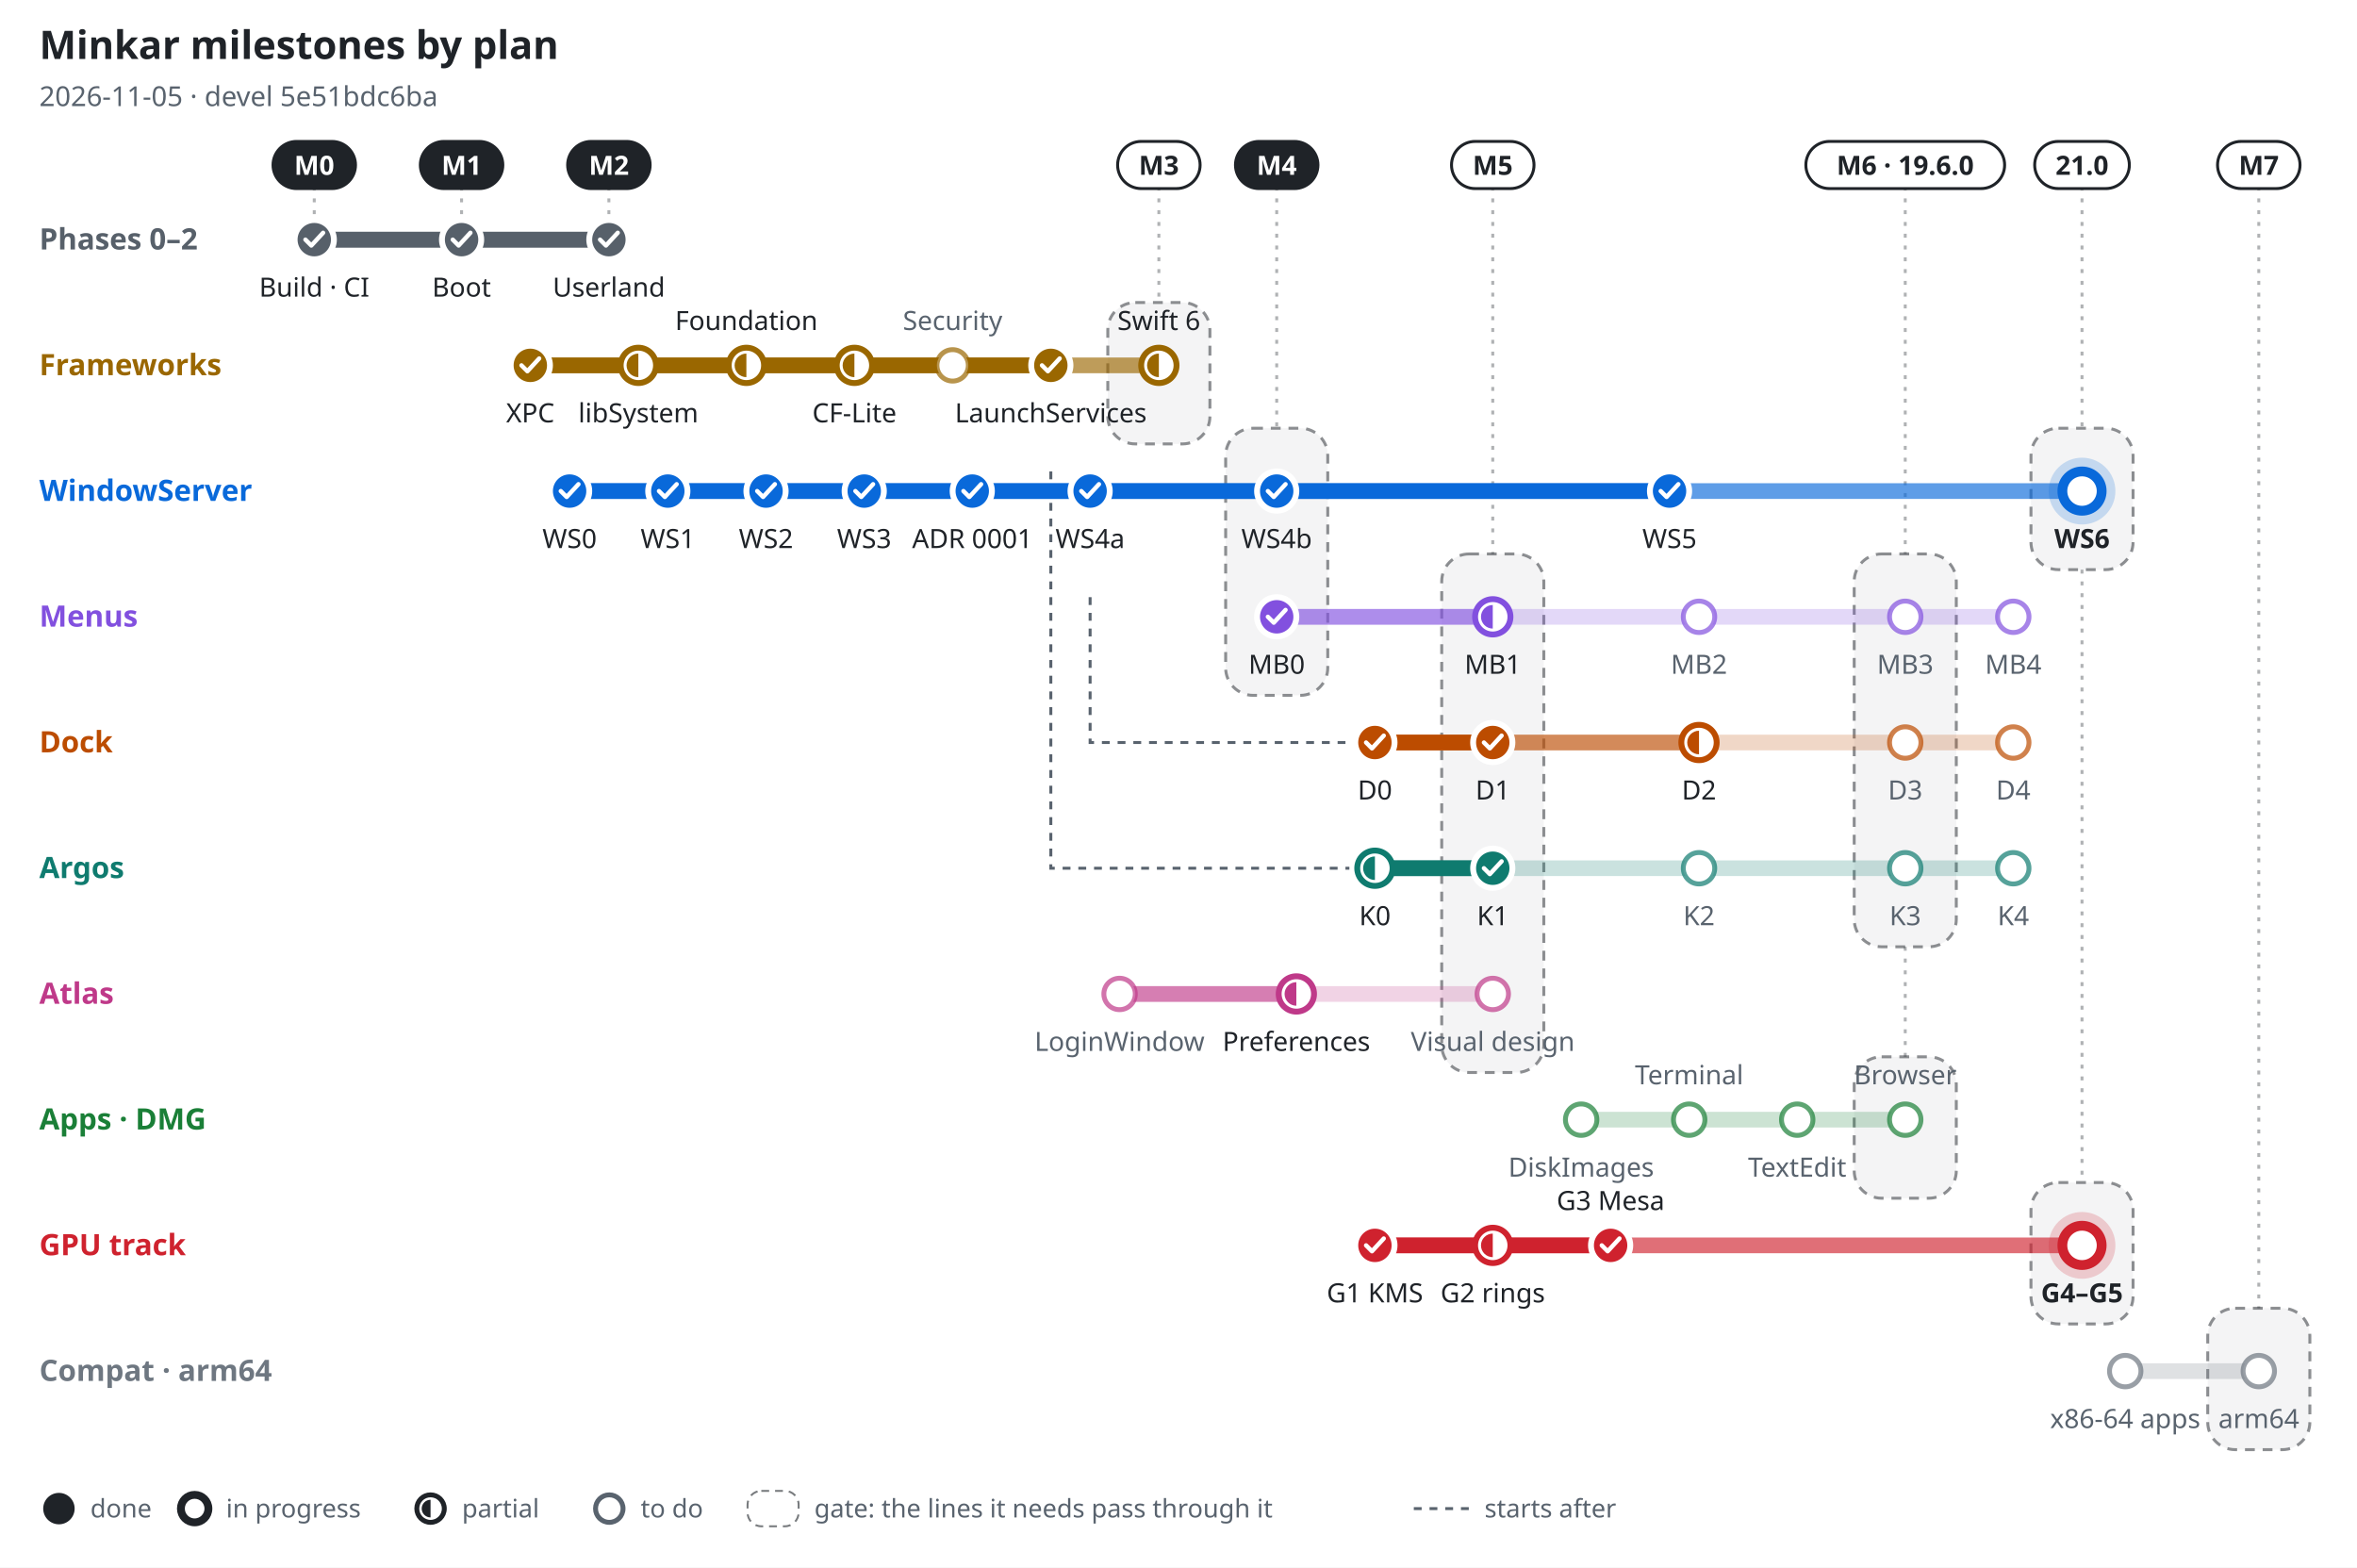
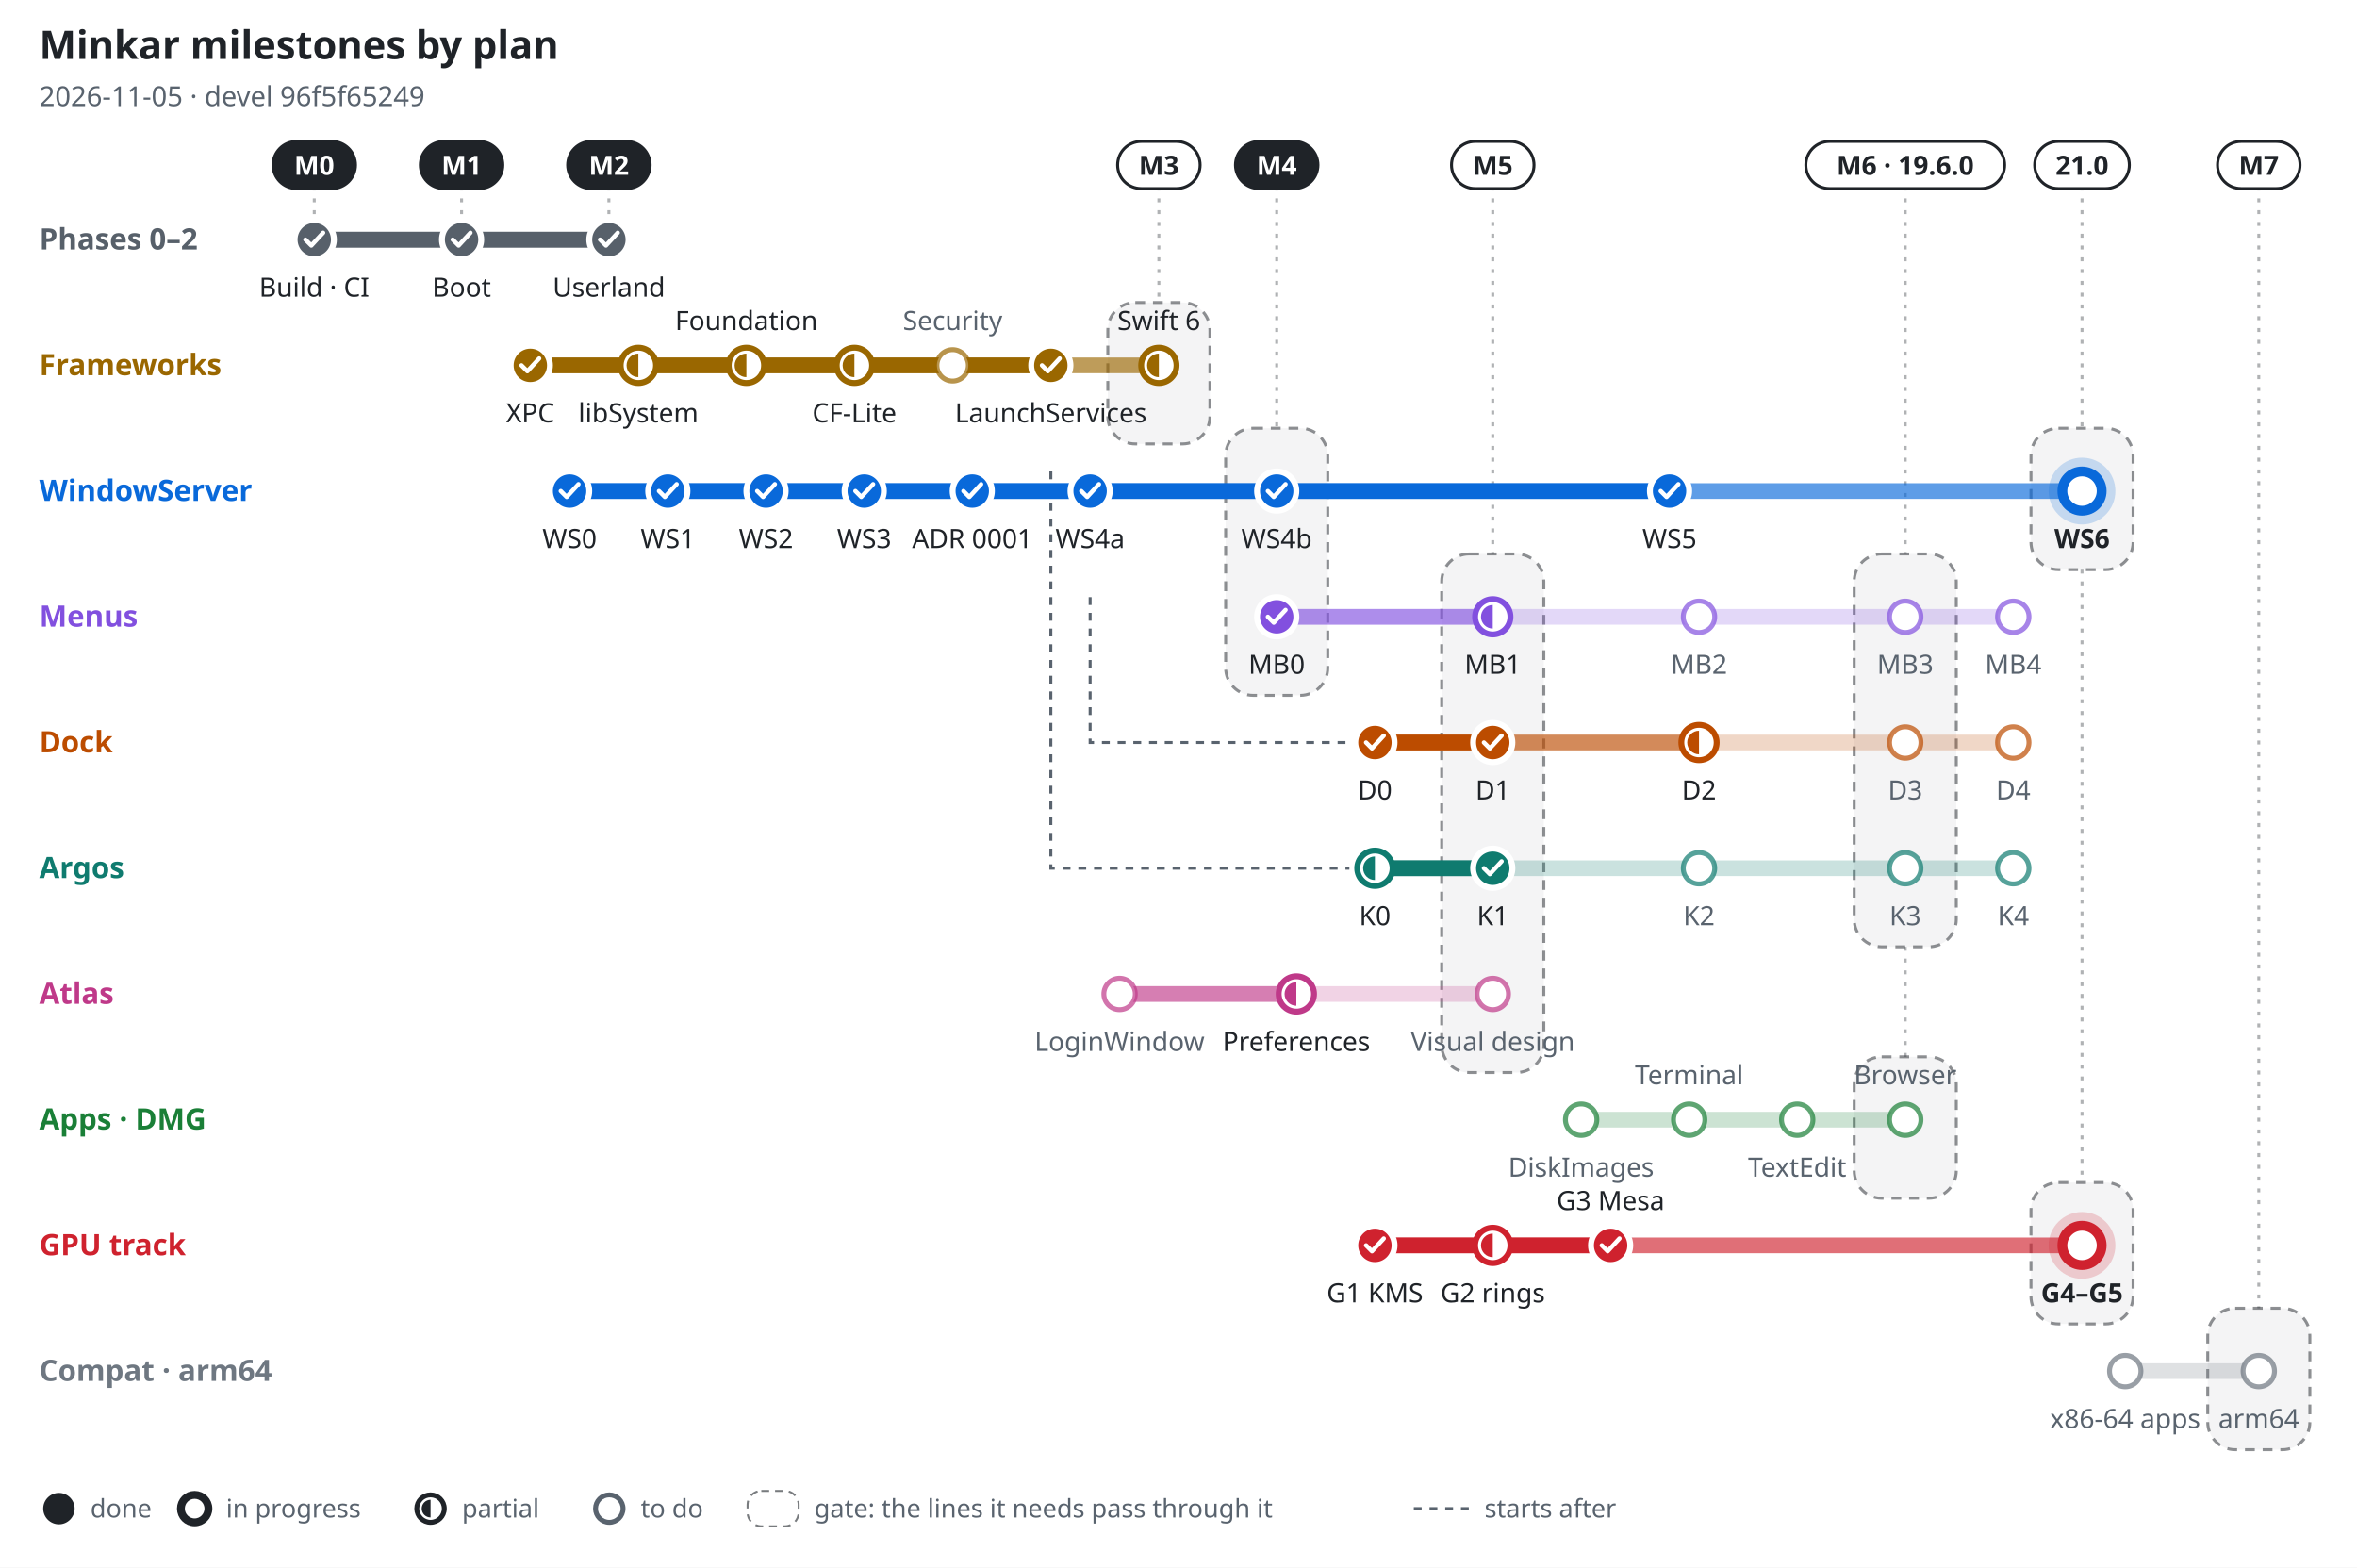
<svg xmlns="http://www.w3.org/2000/svg" width="1200" height="798" viewBox="0 0 1200 798" font-family="-apple-system, BlinkMacSystemFont, 'Segoe UI', 'Noto Sans', Helvetica, Arial, sans-serif" role="img" aria-label="Minkar milestones by plan, 2026-11-05">
  <rect width="1200" height="798" fill="#ffffff" />
  <text x="20" y="30" font-size="20" font-weight="700" fill="#1f2328" text-anchor="start">Minkar milestones by plan</text>
-   <text x="20" y="54" font-size="14" font-weight="400" fill="#59636e" text-anchor="start">2026-11-05 · devel 5e51bdc6ba</text>
+   <text x="20" y="54" font-size="14" font-weight="400" fill="#59636e" text-anchor="start">2026-11-05 · devel 96f5f65249</text>
  <line x1="160" y1="95" x2="160" y2="110" stroke="#1f2328" stroke-opacity=".35" stroke-width="1.5" stroke-dasharray="2 4" />
  <rect x="139" y="72" width="42" height="24" rx="12" fill="#1f2328" stroke="#1f2328" stroke-width="1.5" />
  <text x="160" y="89" font-size="13.5" font-weight="700" fill="#ffffff" text-anchor="middle">M0</text>
  <line x1="235" y1="95" x2="235" y2="110" stroke="#1f2328" stroke-opacity=".35" stroke-width="1.5" stroke-dasharray="2 4" />
  <rect x="214" y="72" width="42" height="24" rx="12" fill="#1f2328" stroke="#1f2328" stroke-width="1.5" />
  <text x="235" y="89" font-size="13.5" font-weight="700" fill="#ffffff" text-anchor="middle">M1</text>
  <line x1="310" y1="95" x2="310" y2="110" stroke="#1f2328" stroke-opacity=".35" stroke-width="1.5" stroke-dasharray="2 4" />
  <rect x="289" y="72" width="42" height="24" rx="12" fill="#1f2328" stroke="#1f2328" stroke-width="1.5" />
  <text x="310" y="89" font-size="13.5" font-weight="700" fill="#ffffff" text-anchor="middle">M2</text>
  <line x1="590" y1="95" x2="590" y2="154" stroke="#1f2328" stroke-opacity=".35" stroke-width="1.5" stroke-dasharray="2 4" />
  <rect x="564" y="154" width="52" height="72" rx="14" fill="#1f2328" fill-opacity=".05" stroke="#1f2328" stroke-opacity=".5" stroke-width="1.5" stroke-dasharray="5 4" />
  <rect x="569" y="72" width="42" height="24" rx="12" fill="#ffffff" stroke="#1f2328" stroke-width="1.5" />
  <text x="590" y="89" font-size="13.5" font-weight="700" fill="#1f2328" text-anchor="middle">M3</text>
  <line x1="650" y1="95" x2="650" y2="218" stroke="#1f2328" stroke-opacity=".35" stroke-width="1.5" stroke-dasharray="2 4" />
  <rect x="624" y="218" width="52" height="136" rx="14" fill="#1f2328" fill-opacity=".05" stroke="#1f2328" stroke-opacity=".5" stroke-width="1.5" stroke-dasharray="5 4" />
  <rect x="629" y="72" width="42" height="24" rx="12" fill="#1f2328" stroke="#1f2328" stroke-width="1.5" />
  <text x="650" y="89" font-size="13.5" font-weight="700" fill="#ffffff" text-anchor="middle">M4</text>
  <line x1="760" y1="95" x2="760" y2="282" stroke="#1f2328" stroke-opacity=".35" stroke-width="1.5" stroke-dasharray="2 4" />
  <rect x="734" y="282" width="52" height="264" rx="14" fill="#1f2328" fill-opacity=".05" stroke="#1f2328" stroke-opacity=".5" stroke-width="1.5" stroke-dasharray="5 4" />
  <rect x="739" y="72" width="42" height="24" rx="12" fill="#ffffff" stroke="#1f2328" stroke-width="1.5" />
  <text x="760" y="89" font-size="13.5" font-weight="700" fill="#1f2328" text-anchor="middle">M5</text>
  <line x1="970" y1="95" x2="970" y2="282" stroke="#1f2328" stroke-opacity=".35" stroke-width="1.5" stroke-dasharray="2 4" />
  <rect x="944" y="282" width="52" height="200" rx="14" fill="#1f2328" fill-opacity=".05" stroke="#1f2328" stroke-opacity=".5" stroke-width="1.5" stroke-dasharray="5 4" />
  <line x1="970" y1="482" x2="970" y2="538" stroke="#1f2328" stroke-opacity=".35" stroke-width="1.5" stroke-dasharray="2 4" />
  <rect x="944" y="538" width="52" height="72" rx="14" fill="#1f2328" fill-opacity=".05" stroke="#1f2328" stroke-opacity=".5" stroke-width="1.5" stroke-dasharray="5 4" />
  <rect x="919.4" y="72" width="101.2" height="24" rx="12" fill="#ffffff" stroke="#1f2328" stroke-width="1.5" />
  <text x="970" y="89" font-size="13.5" font-weight="700" fill="#1f2328" text-anchor="middle">M6 · 19.6.0</text>
  <line x1="1060" y1="95" x2="1060" y2="218" stroke="#1f2328" stroke-opacity=".35" stroke-width="1.5" stroke-dasharray="2 4" />
  <rect x="1034" y="218" width="52" height="72" rx="14" fill="#1f2328" fill-opacity=".05" stroke="#1f2328" stroke-opacity=".5" stroke-width="1.5" stroke-dasharray="5 4" />
  <line x1="1060" y1="290" x2="1060" y2="602" stroke="#1f2328" stroke-opacity=".35" stroke-width="1.5" stroke-dasharray="2 4" />
  <rect x="1034" y="602" width="52" height="72" rx="14" fill="#1f2328" fill-opacity=".05" stroke="#1f2328" stroke-opacity=".5" stroke-width="1.5" stroke-dasharray="5 4" />
  <rect x="1035.9" y="72" width="48.2" height="24" rx="12" fill="#ffffff" stroke="#1f2328" stroke-width="1.5" />
  <text x="1060" y="89" font-size="13.5" font-weight="700" fill="#1f2328" text-anchor="middle">21.0</text>
  <line x1="1150" y1="95" x2="1150" y2="666" stroke="#1f2328" stroke-opacity=".35" stroke-width="1.5" stroke-dasharray="2 4" />
  <rect x="1124" y="666" width="52" height="72" rx="14" fill="#1f2328" fill-opacity=".05" stroke="#1f2328" stroke-opacity=".5" stroke-width="1.5" stroke-dasharray="5 4" />
  <rect x="1129" y="72" width="42" height="24" rx="12" fill="#ffffff" stroke="#1f2328" stroke-width="1.5" />
  <text x="1150" y="89" font-size="13.5" font-weight="700" fill="#1f2328" text-anchor="middle">M7</text>
  <path d="M555 304 V378 H687" fill="none" stroke="#59636e" stroke-width="1.5" stroke-dasharray="4 4" />
  <path d="M535 240 V442 H687" fill="none" stroke="#59636e" stroke-width="1.5" stroke-dasharray="4 4" />
  <text x="20" y="127" font-size="15" font-weight="700" fill="#57606a" text-anchor="start">Phases 0–2</text>
  <line x1="160" y1="122" x2="310" y2="122" stroke="#57606a" stroke-opacity=".22" stroke-width="8" stroke-linecap="round" />
  <line x1="160" y1="122" x2="310" y2="122" stroke="#57606a" stroke-opacity=".55" stroke-width="8" stroke-linecap="round" />
  <line x1="160" y1="122" x2="310" y2="122" stroke="#57606a" stroke-opacity="1" stroke-width="8" stroke-linecap="round" />
  <circle cx="160" cy="122" r="10" fill="#57606a" stroke="#ffffff" stroke-width="3" />
  <path d="M155.5 122 l3 3 l6 -6.5" fill="none" stroke="#ffffff" stroke-width="2.2" stroke-linecap="round" stroke-linejoin="round" />
  <text x="160" y="151" font-size="13.5" font-weight="500" fill="#1f2328" text-anchor="middle">Build · CI</text>
  <circle cx="235" cy="122" r="10" fill="#57606a" stroke="#ffffff" stroke-width="3" />
  <path d="M230.5 122 l3 3 l6 -6.5" fill="none" stroke="#ffffff" stroke-width="2.2" stroke-linecap="round" stroke-linejoin="round" />
  <text x="235" y="151" font-size="13.5" font-weight="500" fill="#1f2328" text-anchor="middle">Boot</text>
  <circle cx="310" cy="122" r="10" fill="#57606a" stroke="#ffffff" stroke-width="3" />
  <path d="M305.5 122 l3 3 l6 -6.5" fill="none" stroke="#ffffff" stroke-width="2.2" stroke-linecap="round" stroke-linejoin="round" />
  <text x="310" y="151" font-size="13.5" font-weight="500" fill="#1f2328" text-anchor="middle">Userland</text>
  <text x="20" y="191" font-size="15" font-weight="700" fill="#9a6700" text-anchor="start">Frameworks</text>
  <line x1="270" y1="186" x2="590" y2="186" stroke="#9a6700" stroke-opacity=".22" stroke-width="8" stroke-linecap="round" />
  <line x1="270" y1="186" x2="590" y2="186" stroke="#9a6700" stroke-opacity=".55" stroke-width="8" stroke-linecap="round" />
  <line x1="270" y1="186" x2="535" y2="186" stroke="#9a6700" stroke-opacity="1" stroke-width="8" stroke-linecap="round" />
  <circle cx="270" cy="186" r="10" fill="#9a6700" stroke="#ffffff" stroke-width="3" />
  <path d="M265.5 186 l3 3 l6 -6.5" fill="none" stroke="#ffffff" stroke-width="2.2" stroke-linecap="round" stroke-linejoin="round" />
  <text x="270" y="215" font-size="13.5" font-weight="500" fill="#1f2328" text-anchor="middle">XPC</text>
  <circle cx="325" cy="186" r="9" fill="#ffffff" stroke="#9a6700" stroke-width="3" />
  <path d="M325 180 A6 6 0 0 0 325 192 Z" fill="#9a6700" />
  <text x="325" y="215" font-size="13.5" font-weight="500" fill="#1f2328" text-anchor="middle">libSystem</text>
  <circle cx="380" cy="186" r="9" fill="#ffffff" stroke="#9a6700" stroke-width="3" />
  <path d="M380 180 A6 6 0 0 0 380 192 Z" fill="#9a6700" />
  <text x="380" y="168" font-size="13.5" font-weight="500" fill="#1f2328" text-anchor="middle">Foundation</text>
  <circle cx="435" cy="186" r="9" fill="#ffffff" stroke="#9a6700" stroke-width="3" />
  <path d="M435 180 A6 6 0 0 0 435 192 Z" fill="#9a6700" />
  <text x="435" y="215" font-size="13.5" font-weight="500" fill="#1f2328" text-anchor="middle">CF-Lite</text>
  <circle cx="485" cy="186" r="8" fill="#ffffff" stroke="#9a6700" stroke-opacity=".7" stroke-width="2.5" />
  <text x="485" y="168" font-size="13.5" font-weight="500" fill="#59636e" text-anchor="middle">Security</text>
  <circle cx="535" cy="186" r="10" fill="#9a6700" stroke="#ffffff" stroke-width="3" />
  <path d="M530.5 186 l3 3 l6 -6.5" fill="none" stroke="#ffffff" stroke-width="2.2" stroke-linecap="round" stroke-linejoin="round" />
  <text x="535" y="215" font-size="13.5" font-weight="500" fill="#1f2328" text-anchor="middle">LaunchServices</text>
  <circle cx="590" cy="186" r="9" fill="#ffffff" stroke="#9a6700" stroke-width="3" />
  <path d="M590 180 A6 6 0 0 0 590 192 Z" fill="#9a6700" />
  <text x="590" y="168" font-size="13.5" font-weight="500" fill="#1f2328" text-anchor="middle">Swift 6</text>
  <text x="20" y="255" font-size="15" font-weight="700" fill="#0969da" text-anchor="start">WindowServer</text>
  <line x1="290" y1="250" x2="1060" y2="250" stroke="#0969da" stroke-opacity=".22" stroke-width="8" stroke-linecap="round" />
  <line x1="290" y1="250" x2="1060" y2="250" stroke="#0969da" stroke-opacity=".55" stroke-width="8" stroke-linecap="round" />
  <line x1="290" y1="250" x2="850" y2="250" stroke="#0969da" stroke-opacity="1" stroke-width="8" stroke-linecap="round" />
  <circle cx="290" cy="250" r="10" fill="#0969da" stroke="#ffffff" stroke-width="3" />
  <path d="M285.5 250 l3 3 l6 -6.5" fill="none" stroke="#ffffff" stroke-width="2.2" stroke-linecap="round" stroke-linejoin="round" />
  <text x="290" y="279" font-size="13.5" font-weight="500" fill="#1f2328" text-anchor="middle">WS0</text>
  <circle cx="340" cy="250" r="10" fill="#0969da" stroke="#ffffff" stroke-width="3" />
  <path d="M335.5 250 l3 3 l6 -6.5" fill="none" stroke="#ffffff" stroke-width="2.2" stroke-linecap="round" stroke-linejoin="round" />
  <text x="340" y="279" font-size="13.5" font-weight="500" fill="#1f2328" text-anchor="middle">WS1</text>
  <circle cx="390" cy="250" r="10" fill="#0969da" stroke="#ffffff" stroke-width="3" />
  <path d="M385.5 250 l3 3 l6 -6.5" fill="none" stroke="#ffffff" stroke-width="2.2" stroke-linecap="round" stroke-linejoin="round" />
  <text x="390" y="279" font-size="13.5" font-weight="500" fill="#1f2328" text-anchor="middle">WS2</text>
  <circle cx="440" cy="250" r="10" fill="#0969da" stroke="#ffffff" stroke-width="3" />
  <path d="M435.5 250 l3 3 l6 -6.5" fill="none" stroke="#ffffff" stroke-width="2.2" stroke-linecap="round" stroke-linejoin="round" />
  <text x="440" y="279" font-size="13.5" font-weight="500" fill="#1f2328" text-anchor="middle">WS3</text>
  <circle cx="495" cy="250" r="10" fill="#0969da" stroke="#ffffff" stroke-width="3" />
  <path d="M490.5 250 l3 3 l6 -6.5" fill="none" stroke="#ffffff" stroke-width="2.2" stroke-linecap="round" stroke-linejoin="round" />
  <text x="495" y="279" font-size="13.5" font-weight="500" fill="#1f2328" text-anchor="middle">ADR 0001</text>
  <circle cx="555" cy="250" r="10" fill="#0969da" stroke="#ffffff" stroke-width="3" />
  <path d="M550.5 250 l3 3 l6 -6.5" fill="none" stroke="#ffffff" stroke-width="2.2" stroke-linecap="round" stroke-linejoin="round" />
  <text x="555" y="279" font-size="13.5" font-weight="500" fill="#1f2328" text-anchor="middle">WS4a</text>
  <circle cx="650" cy="250" r="10" fill="#0969da" stroke="#ffffff" stroke-width="3" />
  <path d="M645.5 250 l3 3 l6 -6.5" fill="none" stroke="#ffffff" stroke-width="2.2" stroke-linecap="round" stroke-linejoin="round" />
  <text x="650" y="279" font-size="13.5" font-weight="500" fill="#1f2328" text-anchor="middle">WS4b</text>
  <circle cx="850" cy="250" r="10" fill="#0969da" stroke="#ffffff" stroke-width="3" />
  <path d="M845.5 250 l3 3 l6 -6.5" fill="none" stroke="#ffffff" stroke-width="2.2" stroke-linecap="round" stroke-linejoin="round" />
  <text x="850" y="279" font-size="13.5" font-weight="500" fill="#1f2328" text-anchor="middle">WS5</text>
  <circle cx="1060" cy="250" r="17" fill="#0969da" fill-opacity=".2" />
  <circle cx="1060" cy="250" r="10" fill="#ffffff" stroke="#0969da" stroke-width="5" />
  <text x="1060" y="279" font-size="13.5" font-weight="700" fill="#1f2328" text-anchor="middle">WS6</text>
  <text x="20" y="319" font-size="15" font-weight="700" fill="#8250df" text-anchor="start">Menus</text>
  <line x1="650" y1="314" x2="1025" y2="314" stroke="#8250df" stroke-opacity=".22" stroke-width="8" stroke-linecap="round" />
  <line x1="650" y1="314" x2="760" y2="314" stroke="#8250df" stroke-opacity=".55" stroke-width="8" stroke-linecap="round" />
  <line x1="650" y1="314" x2="650" y2="314" stroke="#8250df" stroke-opacity="1" stroke-width="8" stroke-linecap="round" />
  <circle cx="650" cy="314" r="10" fill="#8250df" stroke="#ffffff" stroke-width="3" />
  <path d="M645.5 314 l3 3 l6 -6.5" fill="none" stroke="#ffffff" stroke-width="2.2" stroke-linecap="round" stroke-linejoin="round" />
  <text x="650" y="343" font-size="13.5" font-weight="500" fill="#1f2328" text-anchor="middle">MB0</text>
  <circle cx="760" cy="314" r="9" fill="#ffffff" stroke="#8250df" stroke-width="3" />
  <path d="M760 308 A6 6 0 0 0 760 320 Z" fill="#8250df" />
  <text x="760" y="343" font-size="13.5" font-weight="500" fill="#1f2328" text-anchor="middle">MB1</text>
  <circle cx="865" cy="314" r="8" fill="#ffffff" stroke="#8250df" stroke-opacity=".7" stroke-width="2.5" />
  <text x="865" y="343" font-size="13.5" font-weight="500" fill="#59636e" text-anchor="middle">MB2</text>
  <circle cx="970" cy="314" r="8" fill="#ffffff" stroke="#8250df" stroke-opacity=".7" stroke-width="2.5" />
  <text x="970" y="343" font-size="13.5" font-weight="500" fill="#59636e" text-anchor="middle">MB3</text>
  <circle cx="1025" cy="314" r="8" fill="#ffffff" stroke="#8250df" stroke-opacity=".7" stroke-width="2.5" />
  <text x="1025" y="343" font-size="13.5" font-weight="500" fill="#59636e" text-anchor="middle">MB4</text>
  <text x="20" y="383" font-size="15" font-weight="700" fill="#bc4c00" text-anchor="start">Dock</text>
  <line x1="700" y1="378" x2="1025" y2="378" stroke="#bc4c00" stroke-opacity=".22" stroke-width="8" stroke-linecap="round" />
  <line x1="700" y1="378" x2="865" y2="378" stroke="#bc4c00" stroke-opacity=".55" stroke-width="8" stroke-linecap="round" />
  <line x1="700" y1="378" x2="760" y2="378" stroke="#bc4c00" stroke-opacity="1" stroke-width="8" stroke-linecap="round" />
  <circle cx="700" cy="378" r="10" fill="#bc4c00" stroke="#ffffff" stroke-width="3" />
  <path d="M695.5 378 l3 3 l6 -6.5" fill="none" stroke="#ffffff" stroke-width="2.2" stroke-linecap="round" stroke-linejoin="round" />
  <text x="700" y="407" font-size="13.5" font-weight="500" fill="#1f2328" text-anchor="middle">D0</text>
  <circle cx="760" cy="378" r="10" fill="#bc4c00" stroke="#ffffff" stroke-width="3" />
  <path d="M755.5 378 l3 3 l6 -6.5" fill="none" stroke="#ffffff" stroke-width="2.2" stroke-linecap="round" stroke-linejoin="round" />
  <text x="760" y="407" font-size="13.5" font-weight="500" fill="#1f2328" text-anchor="middle">D1</text>
  <circle cx="865" cy="378" r="9" fill="#ffffff" stroke="#bc4c00" stroke-width="3" />
  <path d="M865 372 A6 6 0 0 0 865 384 Z" fill="#bc4c00" />
  <text x="865" y="407" font-size="13.5" font-weight="500" fill="#1f2328" text-anchor="middle">D2</text>
  <circle cx="970" cy="378" r="8" fill="#ffffff" stroke="#bc4c00" stroke-opacity=".7" stroke-width="2.5" />
  <text x="970" y="407" font-size="13.5" font-weight="500" fill="#59636e" text-anchor="middle">D3</text>
  <circle cx="1025" cy="378" r="8" fill="#ffffff" stroke="#bc4c00" stroke-opacity=".7" stroke-width="2.5" />
  <text x="1025" y="407" font-size="13.5" font-weight="500" fill="#59636e" text-anchor="middle">D4</text>
  <text x="20" y="447" font-size="15" font-weight="700" fill="#0f7b6f" text-anchor="start">Argos</text>
  <line x1="700" y1="442" x2="1025" y2="442" stroke="#0f7b6f" stroke-opacity=".22" stroke-width="8" stroke-linecap="round" />
  <line x1="700" y1="442" x2="760" y2="442" stroke="#0f7b6f" stroke-opacity=".55" stroke-width="8" stroke-linecap="round" />
  <line x1="700" y1="442" x2="760" y2="442" stroke="#0f7b6f" stroke-opacity="1" stroke-width="8" stroke-linecap="round" />
  <circle cx="700" cy="442" r="9" fill="#ffffff" stroke="#0f7b6f" stroke-width="3" />
  <path d="M700 436 A6 6 0 0 0 700 448 Z" fill="#0f7b6f" />
  <text x="700" y="471" font-size="13.5" font-weight="500" fill="#1f2328" text-anchor="middle">K0</text>
  <circle cx="760" cy="442" r="10" fill="#0f7b6f" stroke="#ffffff" stroke-width="3" />
  <path d="M755.5 442 l3 3 l6 -6.5" fill="none" stroke="#ffffff" stroke-width="2.2" stroke-linecap="round" stroke-linejoin="round" />
  <text x="760" y="471" font-size="13.5" font-weight="500" fill="#1f2328" text-anchor="middle">K1</text>
  <circle cx="865" cy="442" r="8" fill="#ffffff" stroke="#0f7b6f" stroke-opacity=".7" stroke-width="2.5" />
  <text x="865" y="471" font-size="13.5" font-weight="500" fill="#59636e" text-anchor="middle">K2</text>
  <circle cx="970" cy="442" r="8" fill="#ffffff" stroke="#0f7b6f" stroke-opacity=".7" stroke-width="2.5" />
  <text x="970" y="471" font-size="13.5" font-weight="500" fill="#59636e" text-anchor="middle">K3</text>
  <circle cx="1025" cy="442" r="8" fill="#ffffff" stroke="#0f7b6f" stroke-opacity=".7" stroke-width="2.5" />
  <text x="1025" y="471" font-size="13.5" font-weight="500" fill="#59636e" text-anchor="middle">K4</text>
  <text x="20" y="511" font-size="15" font-weight="700" fill="#bf3989" text-anchor="start">Atlas</text>
  <line x1="570" y1="506" x2="760" y2="506" stroke="#bf3989" stroke-opacity=".22" stroke-width="8" stroke-linecap="round" />
  <line x1="570" y1="506" x2="660" y2="506" stroke="#bf3989" stroke-opacity=".55" stroke-width="8" stroke-linecap="round" />
  <circle cx="570" cy="506" r="8" fill="#ffffff" stroke="#bf3989" stroke-opacity=".7" stroke-width="2.5" />
  <text x="570" y="535" font-size="13.5" font-weight="500" fill="#59636e" text-anchor="middle">LoginWindow</text>
  <circle cx="660" cy="506" r="9" fill="#ffffff" stroke="#bf3989" stroke-width="3" />
  <path d="M660 500 A6 6 0 0 0 660 512 Z" fill="#bf3989" />
  <text x="660" y="535" font-size="13.5" font-weight="500" fill="#1f2328" text-anchor="middle">Preferences</text>
  <circle cx="760" cy="506" r="8" fill="#ffffff" stroke="#bf3989" stroke-opacity=".7" stroke-width="2.5" />
  <text x="760" y="535" font-size="13.5" font-weight="500" fill="#59636e" text-anchor="middle">Visual design</text>
  <text x="20" y="575" font-size="15" font-weight="700" fill="#1a7f37" text-anchor="start">Apps · DMG</text>
  <line x1="805" y1="570" x2="970" y2="570" stroke="#1a7f37" stroke-opacity=".22" stroke-width="8" stroke-linecap="round" />
  <circle cx="805" cy="570" r="8" fill="#ffffff" stroke="#1a7f37" stroke-opacity=".7" stroke-width="2.5" />
  <text x="805" y="599" font-size="13.5" font-weight="500" fill="#59636e" text-anchor="middle">DiskImages</text>
  <circle cx="860" cy="570" r="8" fill="#ffffff" stroke="#1a7f37" stroke-opacity=".7" stroke-width="2.5" />
  <text x="860" y="552" font-size="13.5" font-weight="500" fill="#59636e" text-anchor="middle">Terminal</text>
  <circle cx="915" cy="570" r="8" fill="#ffffff" stroke="#1a7f37" stroke-opacity=".7" stroke-width="2.5" />
  <text x="915" y="599" font-size="13.5" font-weight="500" fill="#59636e" text-anchor="middle">TextEdit</text>
  <circle cx="970" cy="570" r="8" fill="#ffffff" stroke="#1a7f37" stroke-opacity=".7" stroke-width="2.5" />
  <text x="970" y="552" font-size="13.5" font-weight="500" fill="#59636e" text-anchor="middle">Browser</text>
  <text x="20" y="639" font-size="15" font-weight="700" fill="#cf222e" text-anchor="start">GPU track</text>
  <line x1="700" y1="634" x2="1060" y2="634" stroke="#cf222e" stroke-opacity=".22" stroke-width="8" stroke-linecap="round" />
  <line x1="700" y1="634" x2="1060" y2="634" stroke="#cf222e" stroke-opacity=".55" stroke-width="8" stroke-linecap="round" />
  <line x1="700" y1="634" x2="820" y2="634" stroke="#cf222e" stroke-opacity="1" stroke-width="8" stroke-linecap="round" />
  <circle cx="700" cy="634" r="10" fill="#cf222e" stroke="#ffffff" stroke-width="3" />
  <path d="M695.5 634 l3 3 l6 -6.5" fill="none" stroke="#ffffff" stroke-width="2.2" stroke-linecap="round" stroke-linejoin="round" />
  <text x="700" y="663" font-size="13.5" font-weight="500" fill="#1f2328" text-anchor="middle">G1 KMS</text>
  <circle cx="760" cy="634" r="9" fill="#ffffff" stroke="#cf222e" stroke-width="3" />
  <path d="M760 628 A6 6 0 0 0 760 640 Z" fill="#cf222e" />
  <text x="760" y="663" font-size="13.5" font-weight="500" fill="#1f2328" text-anchor="middle">G2 rings</text>
  <circle cx="820" cy="634" r="10" fill="#cf222e" stroke="#ffffff" stroke-width="3" />
  <path d="M815.5 634 l3 3 l6 -6.5" fill="none" stroke="#ffffff" stroke-width="2.2" stroke-linecap="round" stroke-linejoin="round" />
  <text x="820" y="616" font-size="13.5" font-weight="500" fill="#1f2328" text-anchor="middle">G3 Mesa</text>
  <circle cx="1060" cy="634" r="17" fill="#cf222e" fill-opacity=".2" />
  <circle cx="1060" cy="634" r="10" fill="#ffffff" stroke="#cf222e" stroke-width="5" />
  <text x="1060" y="663" font-size="13.5" font-weight="700" fill="#1f2328" text-anchor="middle">G4–G5</text>
  <text x="20" y="703" font-size="15" font-weight="700" fill="#6e7781" text-anchor="start">Compat · arm64</text>
  <line x1="1082" y1="698" x2="1150" y2="698" stroke="#6e7781" stroke-opacity=".22" stroke-width="8" stroke-linecap="round" />
  <circle cx="1082" cy="698" r="8" fill="#ffffff" stroke="#6e7781" stroke-opacity=".7" stroke-width="2.5" />
  <text x="1082" y="727" font-size="13.5" font-weight="500" fill="#59636e" text-anchor="middle">x86-64 apps</text>
  <circle cx="1150" cy="698" r="8" fill="#ffffff" stroke="#6e7781" stroke-opacity=".7" stroke-width="2.5" />
  <text x="1150" y="727" font-size="13.5" font-weight="500" fill="#59636e" text-anchor="middle">arm64</text>
  <circle cx="30" cy="768" r="8" fill="#1f2328" />
  <text x="46" y="772.5" font-size="13" font-weight="400" fill="#59636e" text-anchor="start">done</text>
  <circle cx="99.1" cy="768" r="7" fill="#ffffff" stroke="#1f2328" stroke-width="4" />
  <text x="115.1" y="772.5" font-size="13" font-weight="400" fill="#59636e" text-anchor="start">in progress</text>
  <circle cx="219.2" cy="768" r="7" fill="#ffffff" stroke="#1f2328" stroke-width="2.5" />
  <path d="M219.2 763.5 A4.5 4.5 0 0 0 219.2 772.5 Z" fill="#1f2328" />
  <text x="235.2" y="772.5" font-size="13" font-weight="400" fill="#59636e" text-anchor="start">partial</text>
  <circle cx="310.2" cy="768" r="7" fill="#ffffff" stroke="#59636e" stroke-width="2.5" />
  <text x="326.2" y="772.5" font-size="13" font-weight="400" fill="#59636e" text-anchor="start">to do</text>
  <rect x="380.6" y="759" width="26" height="18" rx="7" fill="none" stroke="#1f2328" stroke-opacity=".6" stroke-dasharray="4 3" />
  <text x="414.6" y="772.5" font-size="13" font-weight="400" fill="#59636e" text-anchor="start">gate: the lines it needs pass through it</text>
  <path d="M719.8 768 h28" stroke="#59636e" stroke-width="1.5" stroke-dasharray="4 4" />
  <text x="755.8" y="772.5" font-size="13" font-weight="400" fill="#59636e" text-anchor="start">starts after</text>
</svg>
